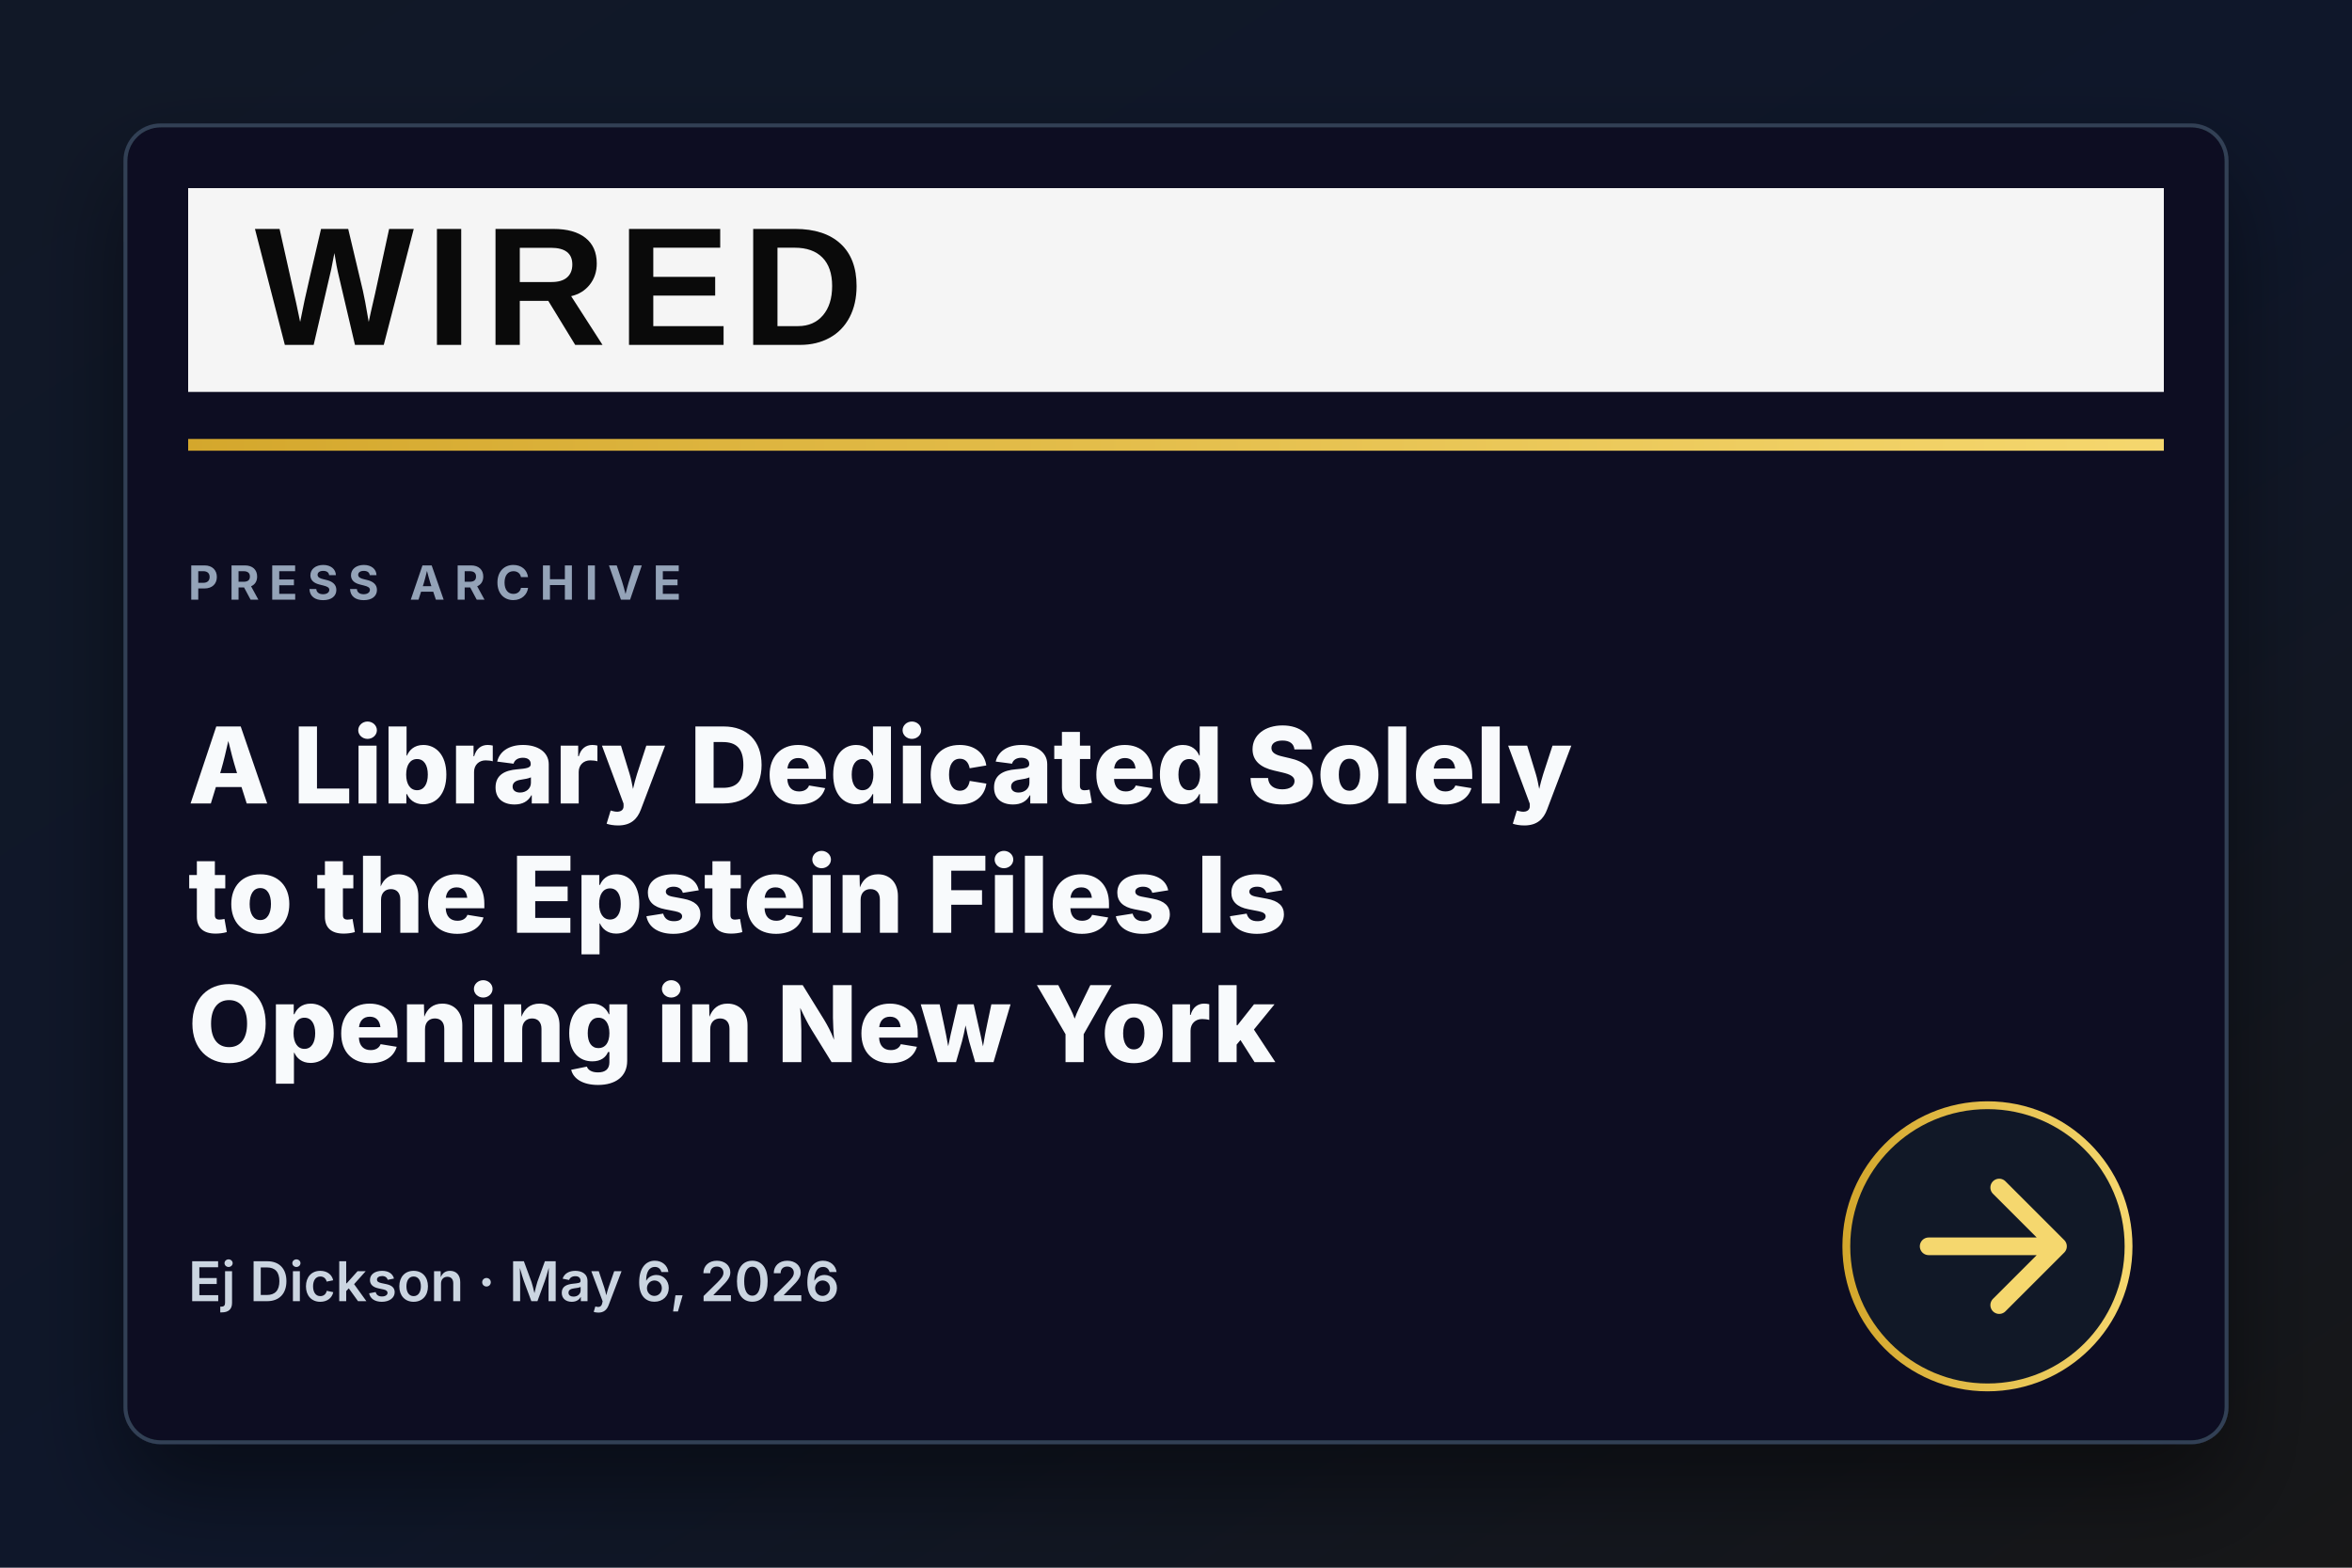
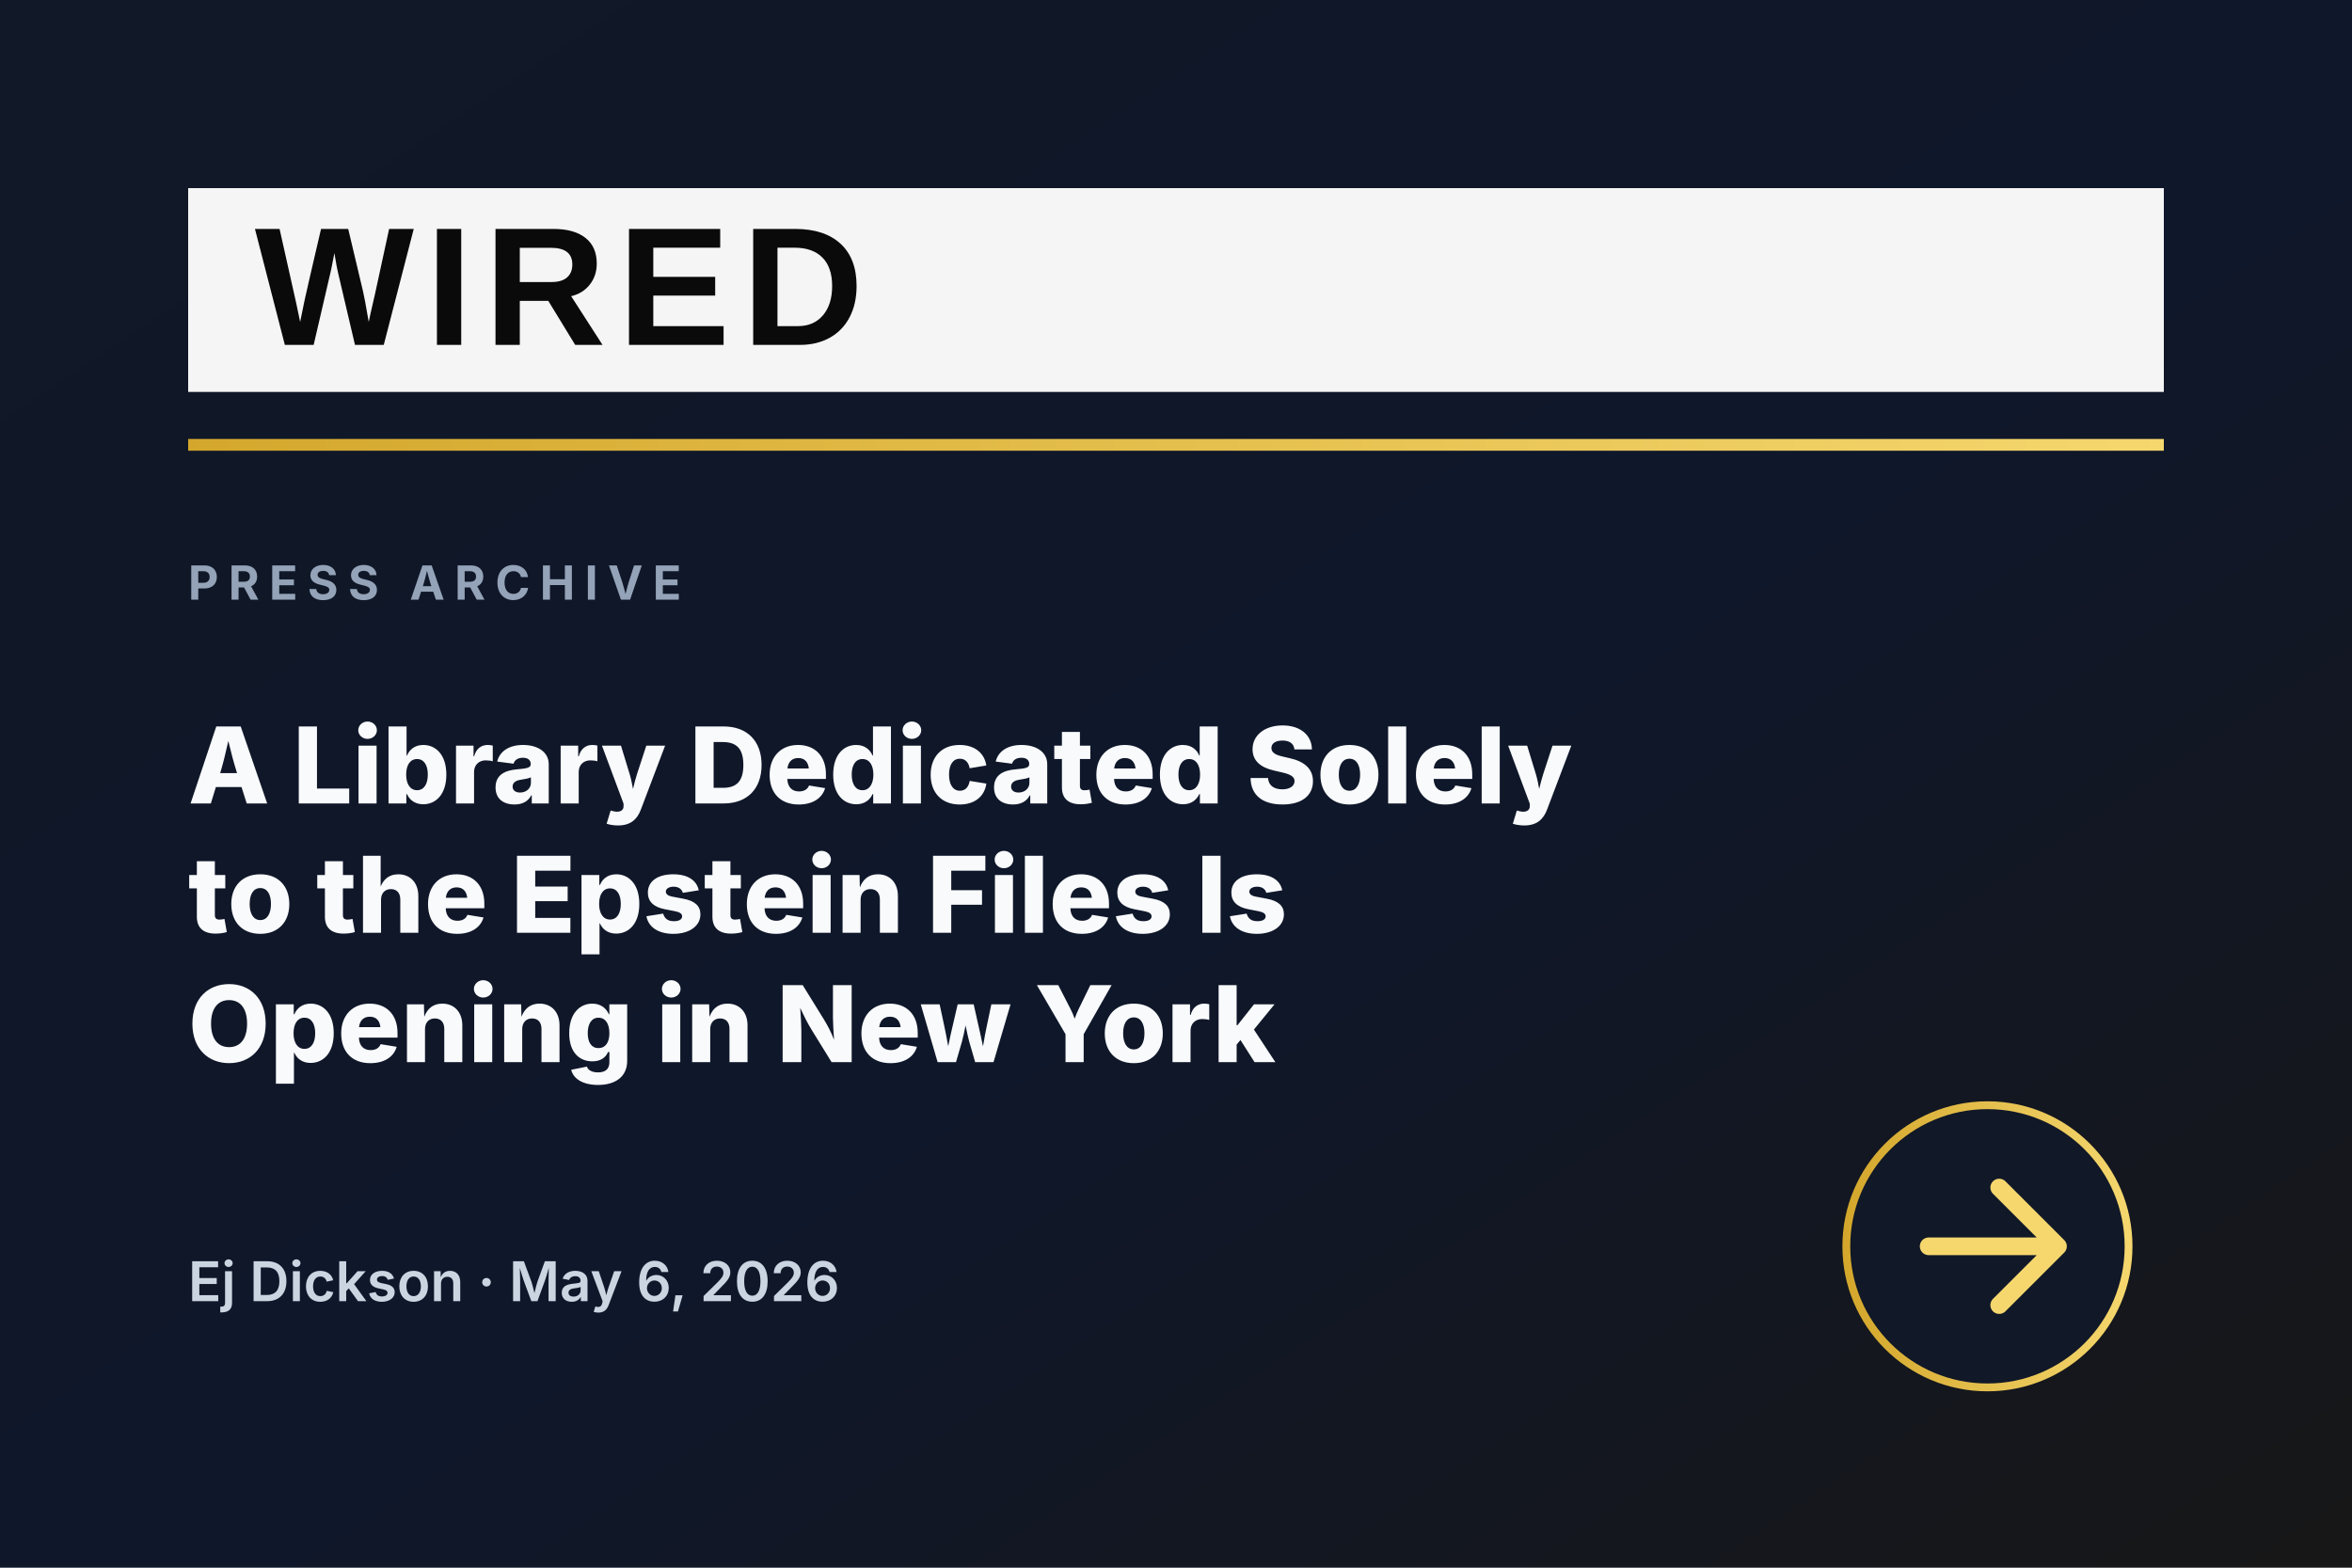
- <svg xmlns="http://www.w3.org/2000/svg" viewBox="0 0 1200 800" role="img" aria-labelledby="title desc">
-   <defs>
-     <linearGradient id="bg" x1="0" y1="0" x2="1" y2="1">
-       <stop offset="0" stop-color="#111827" />
-       <stop offset="0.55" stop-color="#0f172a" />
-       <stop offset="1" stop-color="#171717" />
-     </linearGradient>
-     <linearGradient id="gold" x1="0" y1="0" x2="1" y2="0">
-       <stop offset="0" stop-color="#d4a72c" />
-       <stop offset="1" stop-color="#f5d76e" />
-     </linearGradient>
-     <filter id="shadow" x="-20%" y="-20%" width="140%" height="140%">
-       <feDropShadow dx="0" dy="24" stdDeviation="24" flood-color="#000000" flood-opacity="0.45" />
-     </filter>
-   </defs>
-   <rect width="1200" height="800" fill="url(#bg)" />
-   <rect x="64" y="64" width="1072" height="672" rx="18" fill="#0b1020" stroke="#334155" stroke-width="2" filter="url(#shadow)" />
-   <rect x="96" y="96" width="1008" height="104" fill="#f5f5f5" />
-   <g fill="#0a0a0a" font-family="Arial Black, Arial, sans-serif" font-weight="900" font-size="86" letter-spacing="6">
-     <text x="130" y="176">WIRED</text>
+ <svg xmlns="http://www.w3.org/2000/svg" viewBox="0 0 1200 800">
+   <linearGradient id="a" x2="1" y2="1">
+     <stop offset="0" stop-color="#111827" />
+     <stop offset=".55" stop-color="#0f172a" />
+     <stop offset="1" stop-color="#171717" />
+   </linearGradient>
+   <linearGradient id="b" x2="1">
+     <stop offset="0" stop-color="#d4a72c" />
+     <stop offset="1" stop-color="#f5d76e" />
+   </linearGradient>
+   <path d="m0 0h1200v800h-1200z" fill="url(#a)" />
+   <path d="m96 96h1008v104h-1008z" fill="#f5f5f5" />
+   <text fill="#0a0a0a" font-family="Arial Black, Arial, sans-serif" font-size="86" font-weight="900" letter-spacing="6" x="130" y="176">WIRED</text>
+   <path d="m96 224h1008v6h-1008z" fill="url(#b)" />
+   <g font-family="Inter, Arial, sans-serif">
+     <text fill="#94a3b8" font-size="24" font-weight="700" letter-spacing="5" x="96" y="306">PRESS ARCHIVE</text>
+     <text fill="#f8fafc" font-size="54" font-weight="800" x="96" y="410">
+       <tspan dy="0" x="96">A Library Dedicated Solely</tspan>
+       <tspan dy="66" x="96">to the Epstein Files Is</tspan>
+       <tspan dy="66" x="96">Opening in New York</tspan>
+     </text>
+     <text fill="#cbd5e1" font-size="28" font-weight="600" x="96" y="664">Ej Dickson · May 6, 2026</text>
  </g>
-   <rect x="96" y="224" width="1008" height="6" fill="url(#gold)" />
-   <text x="96" y="306" fill="#94a3b8" font-family="Inter, Arial, sans-serif" font-size="24" font-weight="700" letter-spacing="5">PRESS ARCHIVE</text>
-   <text x="96" y="410" fill="#f8fafc" font-family="Inter, Arial, sans-serif" font-size="54" font-weight="800">
-     <tspan x="96" dy="0">A Library Dedicated Solely</tspan>
-     <tspan x="96" dy="66">to the Epstein Files Is</tspan>
-     <tspan x="96" dy="66">Opening in New York</tspan>
-   </text>
-   <text x="96" y="664" fill="#cbd5e1" font-family="Inter, Arial, sans-serif" font-size="28" font-weight="600">Ej Dickson · May 6, 2026</text>
-   <circle cx="1014" cy="636" r="72" fill="#111827" stroke="url(#gold)" stroke-width="4" />
-   <path d="M984 636h60M1020 606l30 30-30 30" fill="none" stroke="#f5d76e" stroke-width="9" stroke-linecap="round" stroke-linejoin="round" />
+   <circle cx="1014" cy="636" fill="#111827" r="72" stroke="url(#b)" stroke-width="4" />
+   <path d="m984 636h60m-24-30 30 30-30 30" fill="none" stroke="#f5d76e" stroke-linecap="round" stroke-linejoin="round" stroke-width="9" />
</svg>
